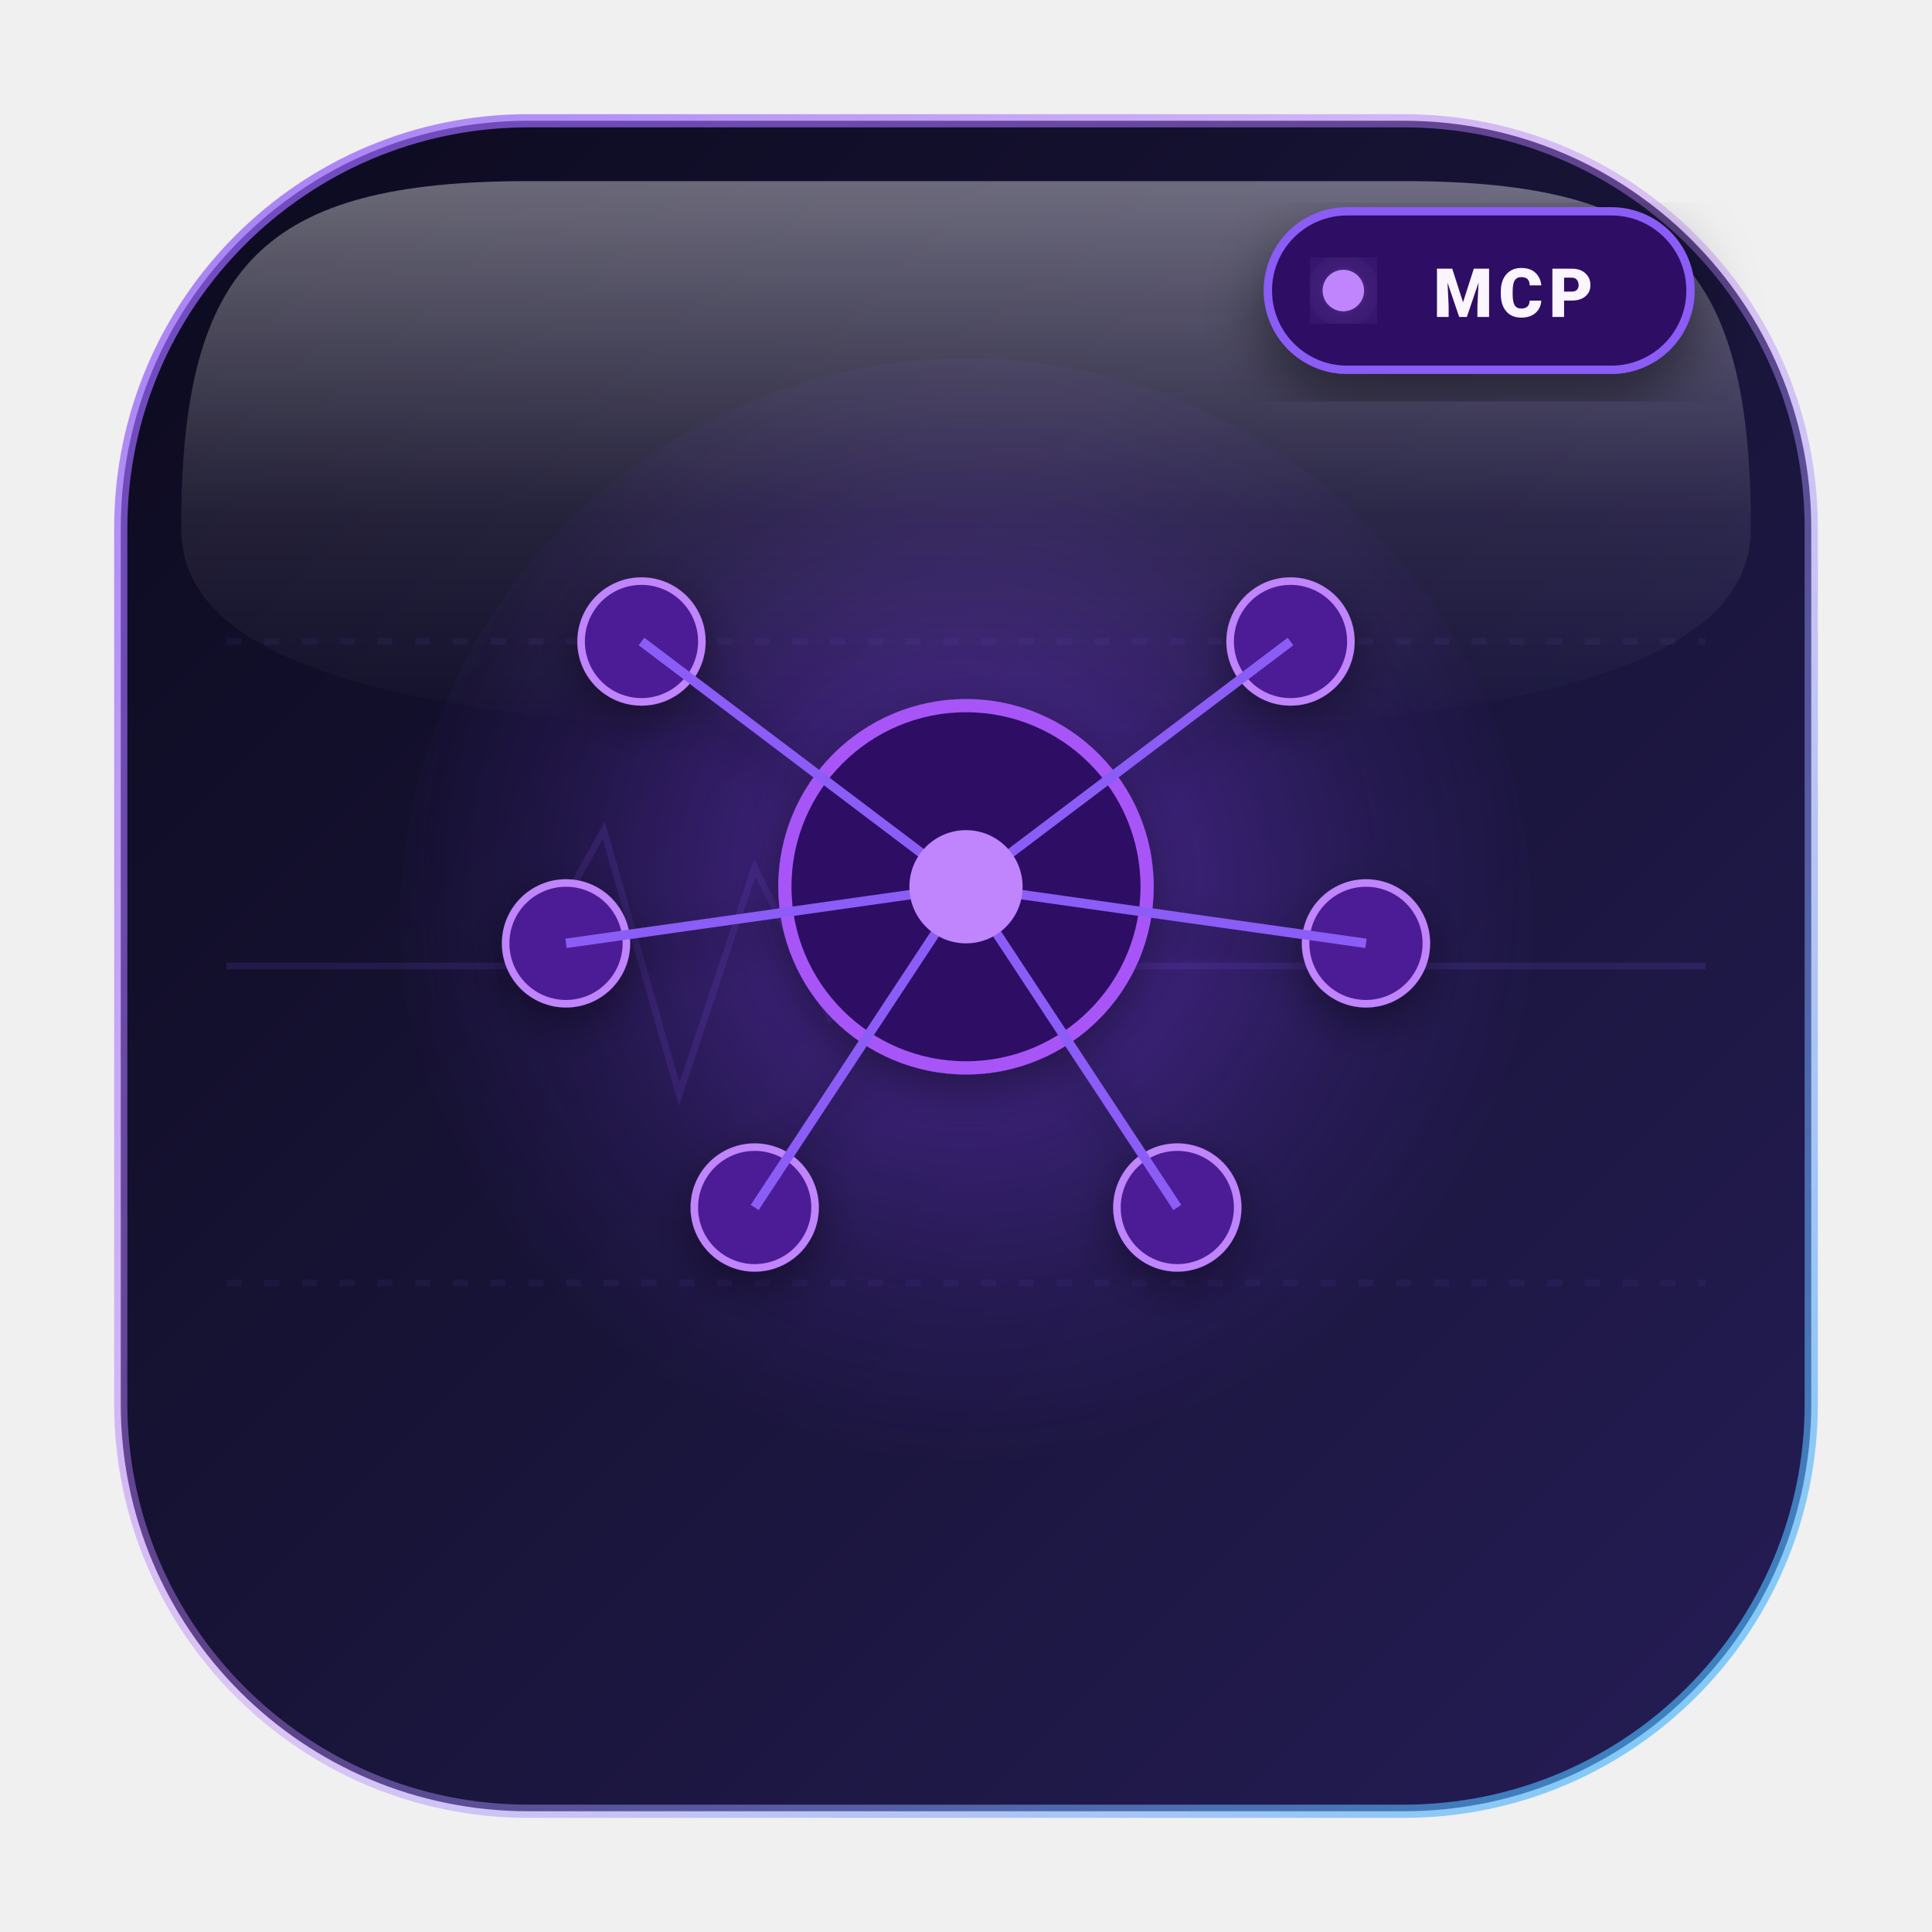
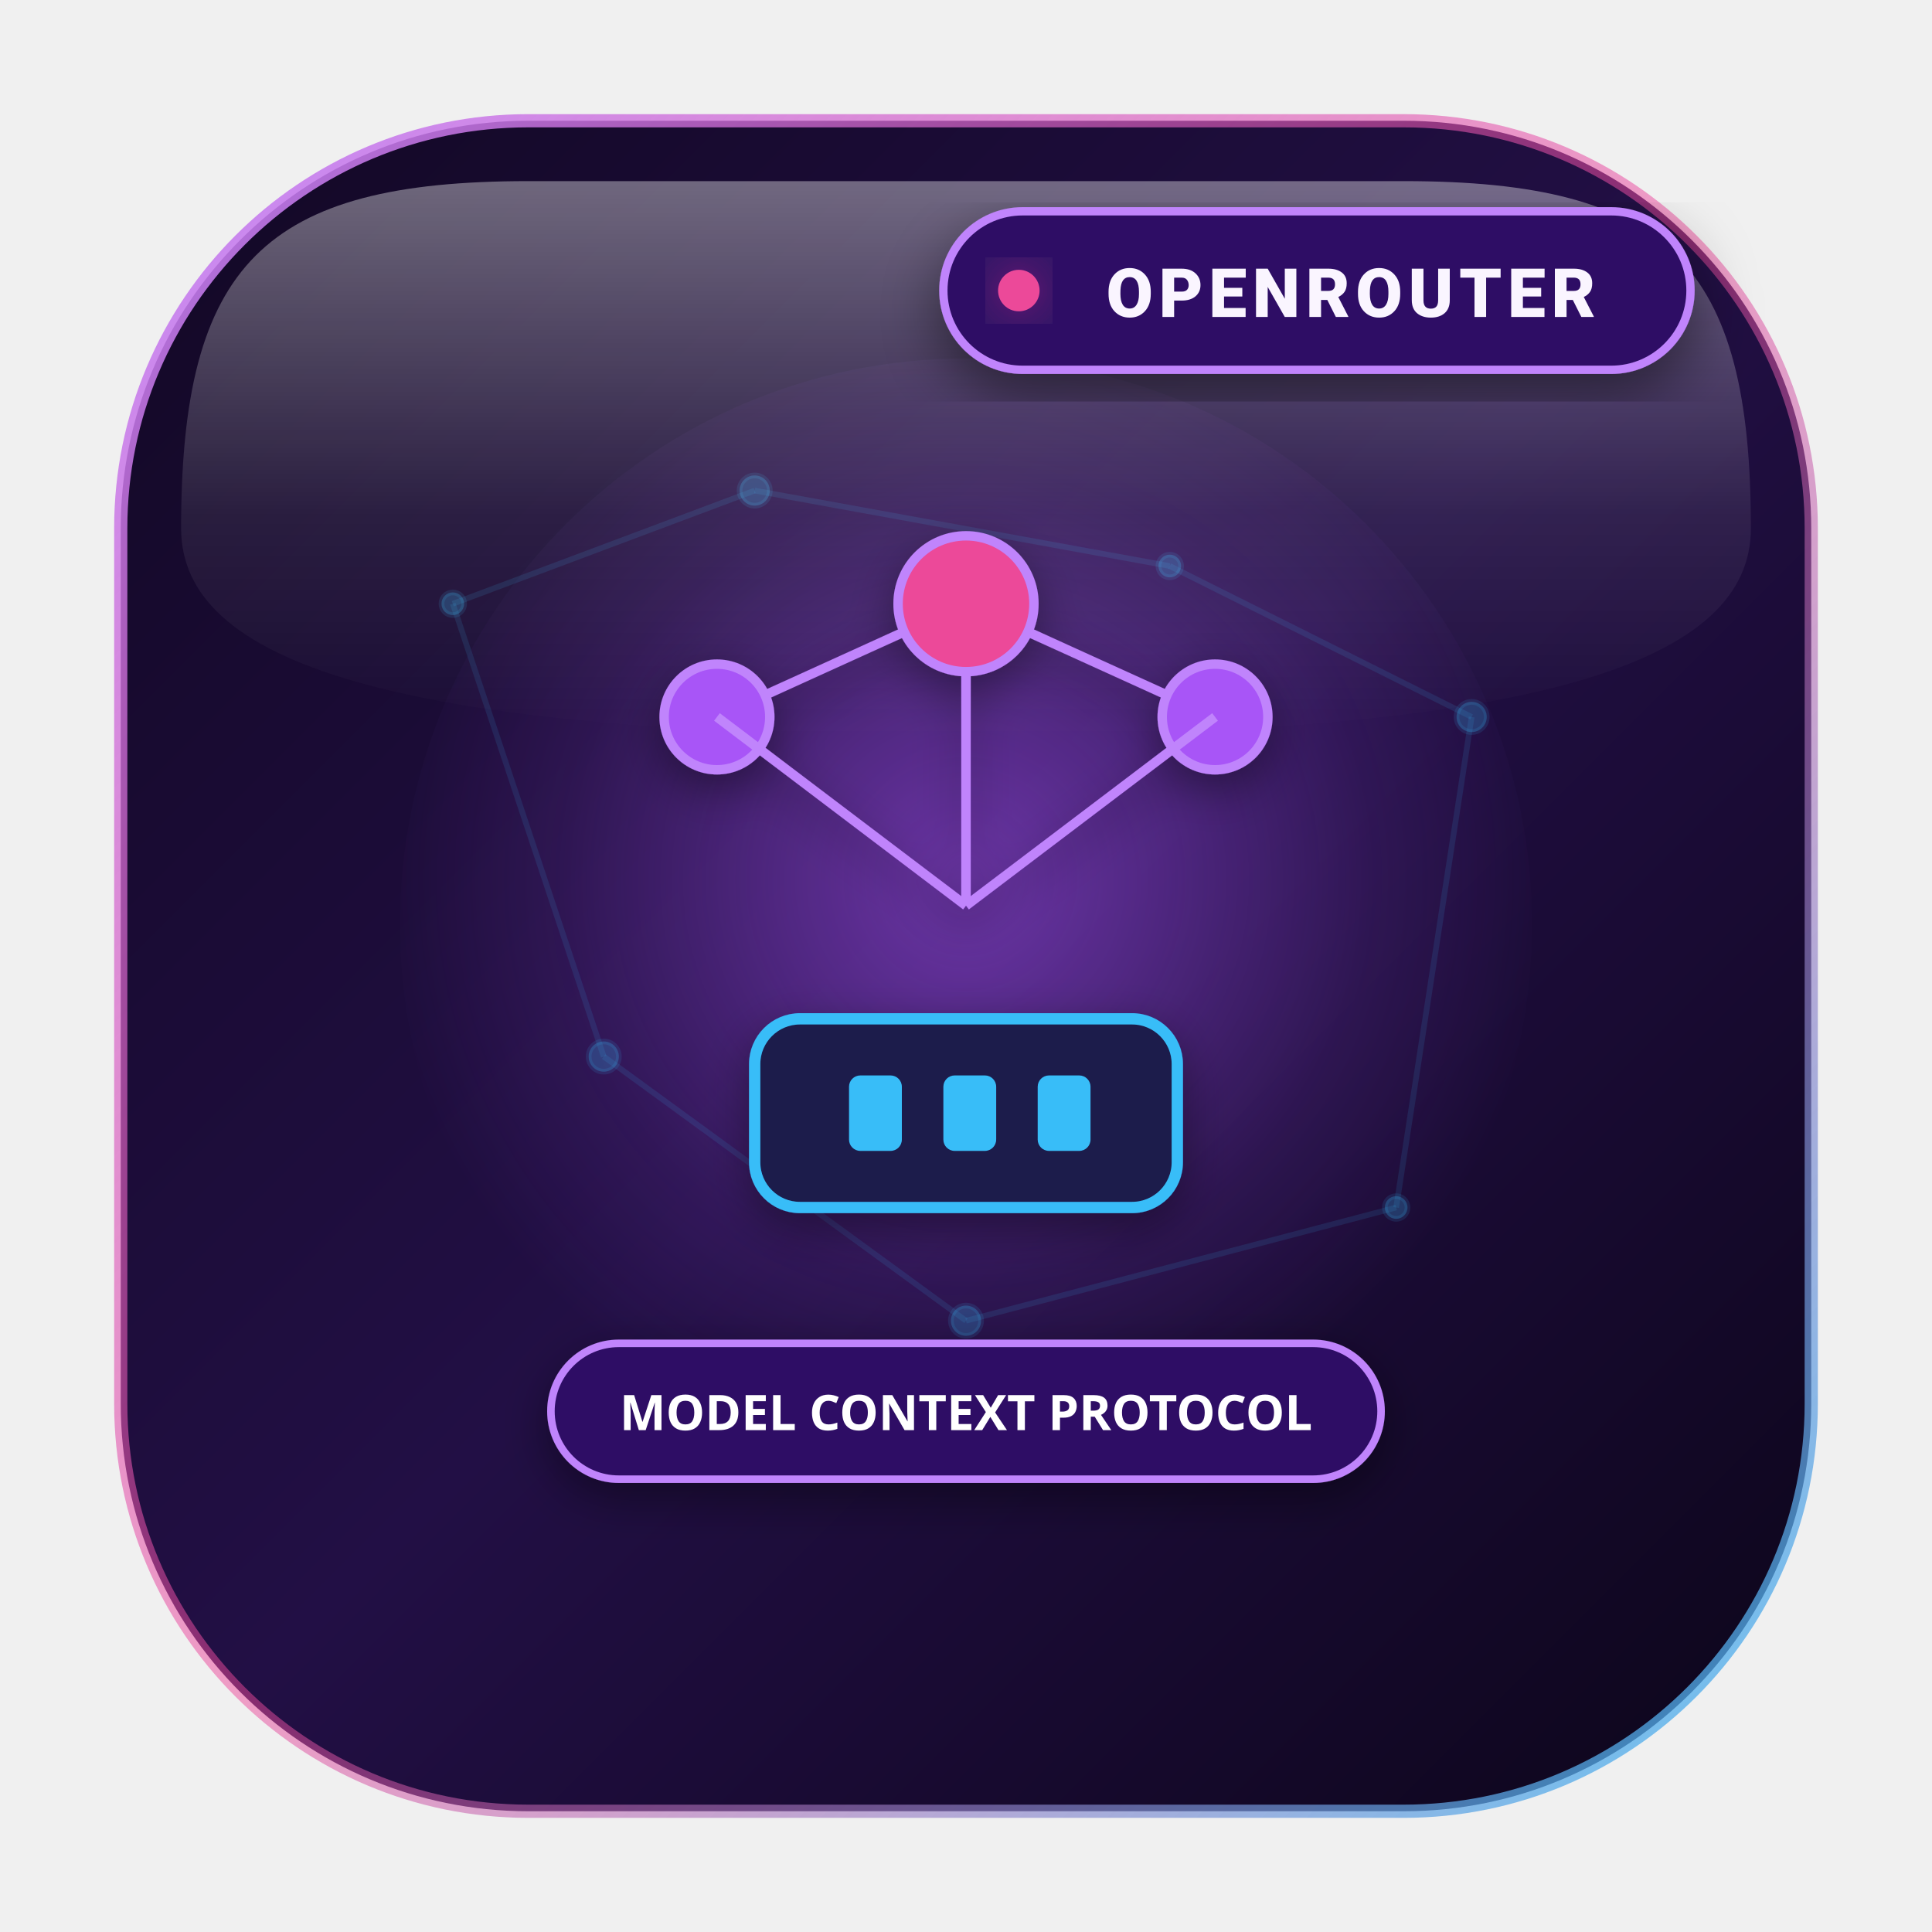
<svg xmlns="http://www.w3.org/2000/svg" viewBox="0 0 512 512" width="512" height="512">
  <defs>
    <linearGradient id="bgGrad_openrouter_mcp_registry" x1="0%" y1="0%" x2="100%" y2="100%">
-       <stop offset="0%" stop-color="#0C0A1E" />
-       <stop offset="50%" stop-color="#181438" />
-       <stop offset="100%" stop-color="#251D56" />
+       <stop offset="0%" stop-color="#120824" />
+       <stop offset="50%" stop-color="#220F45" />
+       <stop offset="100%" stop-color="#0C0519" />
    </linearGradient>
    <linearGradient id="borderGrad_openrouter_mcp_registry" x1="0%" y1="0%" x2="100%" y2="100%">
-       <stop offset="0%" stop-color="#8B5CF6" stop-opacity="0.8" />
-       <stop offset="50%" stop-color="#C084FC" stop-opacity="0.4" />
-       <stop offset="100%" stop-color="#38BDF8" stop-opacity="0.7" />
+       <stop offset="0%" stop-color="#C084FC" stop-opacity="0.95" />
+       <stop offset="50%" stop-color="#EC4899" stop-opacity="0.5" />
+       <stop offset="100%" stop-color="#38BDF8" stop-opacity="0.8" />
    </linearGradient>
    <radialGradient id="glowOrb_openrouter_mcp_registry" cx="50%" cy="46%" r="52%">
-       <stop offset="0%" stop-color="#7C3AED" stop-opacity="0.55" />
-       <stop offset="70%" stop-color="#7C3AED" stop-opacity="0.12" />
-       <stop offset="100%" stop-color="#7C3AED" stop-opacity="0.0" />
+       <stop offset="0%" stop-color="#A855F7" stop-opacity="0.55" />
+       <stop offset="70%" stop-color="#A855F7" stop-opacity="0.12" />
+       <stop offset="100%" stop-color="#A855F7" stop-opacity="0.0" />
    </radialGradient>
    <linearGradient id="specularGrad_openrouter_mcp_registry" x1="50%" y1="0%" x2="50%" y2="100%">
      <stop offset="0%" stop-color="#FFFFFF" stop-opacity="0.38" />
      <stop offset="60%" stop-color="#FFFFFF" stop-opacity="0.08" />
      <stop offset="100%" stop-color="#FFFFFF" stop-opacity="0.0" />
    </linearGradient>
    <filter id="heroShadow_openrouter_mcp_registry" x="-30%" y="-30%" width="160%" height="160%">
      <feDropShadow dx="0" dy="16" stdDeviation="18" flood-color="#000000" flood-opacity="0.65" />
      <feDropShadow dx="0" dy="4" stdDeviation="6" flood-color="#000000" flood-opacity="0.4" />
    </filter>
    <filter id="softGlow_openrouter_mcp_registry" x="-30%" y="-30%" width="160%" height="160%">
      <feGaussianBlur stdDeviation="8" result="blur" />
      <feComposite in="SourceGraphic" in2="blur" operator="over" />
    </filter>
    <filter id="badgeShadow_openrouter_mcp_registry" x="-20%" y="-20%" width="140%" height="140%">
      <feDropShadow dx="0" dy="6" stdDeviation="8" flood-color="#000000" flood-opacity="0.5" />
    </filter>
  </defs>
  <rect x="32" y="32" width="448" height="448" rx="108" ry="108" fill="url(#bgGrad_openrouter_mcp_registry)" stroke="url(#borderGrad_openrouter_mcp_registry)" stroke-width="3.5" />
  <circle cx="256" cy="245" r="150" fill="url(#glowOrb_openrouter_mcp_registry)" />
-   <g stroke="#8B5CF6" stroke-opacity="0.14" fill="none" stroke-width="1.8">
-     <path d="M 60 256 L 140 256 L 160 220 L 180 290 L 200 230 L 220 270 L 240 256 L 452 256" />
-     <line x1="60" y1="170" x2="452" y2="170" stroke-opacity="0.07" stroke-dasharray="4 6" />
-     <line x1="60" y1="340" x2="452" y2="340" stroke-opacity="0.07" stroke-dasharray="4 6" />
+   <g stroke="#38BDF8" stroke-opacity="0.12" fill="#38BDF8" fill-opacity="0.25" stroke-width="1.5">
+     <line x1="120" y1="160" x2="200" y2="130" />
+     <circle cx="120" cy="160" r="3" />
+     <line x1="200" y1="130" x2="310" y2="150" />
+     <circle cx="200" cy="130" r="4" />
+     <line x1="310" y1="150" x2="390" y2="190" />
+     <circle cx="310" cy="150" r="3" />
+     <line x1="120" y1="160" x2="160" y2="280" />
+     <line x1="160" y1="280" x2="256" y2="350" />
+     <circle cx="160" cy="280" r="4" />
+     <line x1="256" y1="350" x2="370" y2="320" />
+     <circle cx="256" cy="350" r="4" />
+     <line x1="370" y1="320" x2="390" y2="190" />
+     <circle cx="370" cy="320" r="3" />
+     <circle cx="390" cy="190" r="4" />
  </g>
  <path d="M 48 140 C 48 70, 70 48, 140 48 L 372 48 C 442 48, 464 70, 464 140 C 464 175, 410 195, 256 195 C 102 195, 48 175, 48 140 Z" fill="url(#specularGrad_openrouter_mcp_registry)" />
  <g filter="url(#heroShadow_openrouter_mcp_registry)">
-     <circle cx="256" cy="235" r="48" fill="#2E1065" stroke="#A855F7" stroke-width="3.5" />
-     <circle cx="170" cy="170" r="16" fill="#4C1D95" stroke="#C084FC" stroke-width="2" />
-     <circle cx="342" cy="170" r="16" fill="#4C1D95" stroke="#C084FC" stroke-width="2" />
-     <circle cx="150" cy="250" r="16" fill="#4C1D95" stroke="#C084FC" stroke-width="2" />
-     <circle cx="362" cy="250" r="16" fill="#4C1D95" stroke="#C084FC" stroke-width="2" />
-     <circle cx="200" cy="320" r="16" fill="#4C1D95" stroke="#C084FC" stroke-width="2" />
-     <circle cx="312" cy="320" r="16" fill="#4C1D95" stroke="#C084FC" stroke-width="2" />
-     <line x1="256" y1="235" x2="170" y2="170" stroke="#8B5CF6" stroke-width="2.5" />
-     <line x1="256" y1="235" x2="342" y2="170" stroke="#8B5CF6" stroke-width="2.5" />
-     <line x1="256" y1="235" x2="150" y2="250" stroke="#8B5CF6" stroke-width="2.5" />
-     <line x1="256" y1="235" x2="362" y2="250" stroke="#8B5CF6" stroke-width="2.5" />
-     <line x1="256" y1="235" x2="200" y2="320" stroke="#8B5CF6" stroke-width="2.5" />
-     <line x1="256" y1="235" x2="312" y2="320" stroke="#8B5CF6" stroke-width="2.5" />
-     <circle cx="256" cy="235" r="15" fill="#C084FC" />
+     <g stroke="#C084FC" stroke-width="2.5">
+       <line x1="190" y1="190" x2="256" y2="160" />
+       <circle cx="190" cy="190" r="14" fill="#A855F7" />
+       <line x1="322" y1="190" x2="256" y2="160" />
+       <circle cx="322" cy="190" r="14" fill="#A855F7" />
+       <line x1="256" y1="160" x2="256" y2="240" />
+       <circle cx="256" cy="160" r="18" fill="#EC4899" />
+       <line x1="190" y1="190" x2="256" y2="240" />
+       <line x1="322" y1="190" x2="256" y2="240" />
+     </g>
+     <rect x="200" y="270" width="112" height="50" rx="12" fill="#1E1B4B" stroke="#38BDF8" stroke-width="3" />
+     <rect x="225" y="285" width="14" height="20" rx="3" fill="#38BDF8" />
+     <rect x="250" y="285" width="14" height="20" rx="3" fill="#38BDF8" />
+     <rect x="275" y="285" width="14" height="20" rx="3" fill="#38BDF8" />
+     <rect x="146" y="356" width="220" height="36" rx="18" fill="#2E1065" stroke="#C084FC" stroke-width="2" />
+     <text x="256" y="379" font-family="sans-serif" font-weight="900" font-size="13" fill="#FFFFFF" text-anchor="middle">MODEL CONTEXT PROTOCOL</text>
  </g>
  <g filter="url(#badgeShadow_openrouter_mcp_registry)">
-     <rect x="336" y="56" width="112" height="42" rx="21" fill="#2E1065" stroke="#8B5CF6" stroke-width="2.2" />
-     <circle cx="356" cy="77" r="5.5" fill="#C084FC" filter="url(#softGlow_openrouter_mcp_registry)" />
-     <text x="401" y="84" font-family="-apple-system, BlinkMacSystemFont, 'SF Pro Display', 'Segoe UI', Roboto, sans-serif" font-weight="900" font-size="18" text-anchor="middle" fill="#FAF5FF" letter-spacing="1.5">MCP</text>
+     <rect x="250" y="56" width="198" height="42" rx="21" fill="#2E1065" stroke="#C084FC" stroke-width="2.2" />
+     <circle cx="270" cy="77" r="5.5" fill="#EC4899" filter="url(#softGlow_openrouter_mcp_registry)" />
+     <text x="358" y="84" font-family="-apple-system, BlinkMacSystemFont, 'SF Pro Display', 'Segoe UI', Roboto, sans-serif" font-weight="900" font-size="18" text-anchor="middle" fill="#FAF5FF" letter-spacing="1.5">OPENROUTER</text>
  </g>
</svg>
